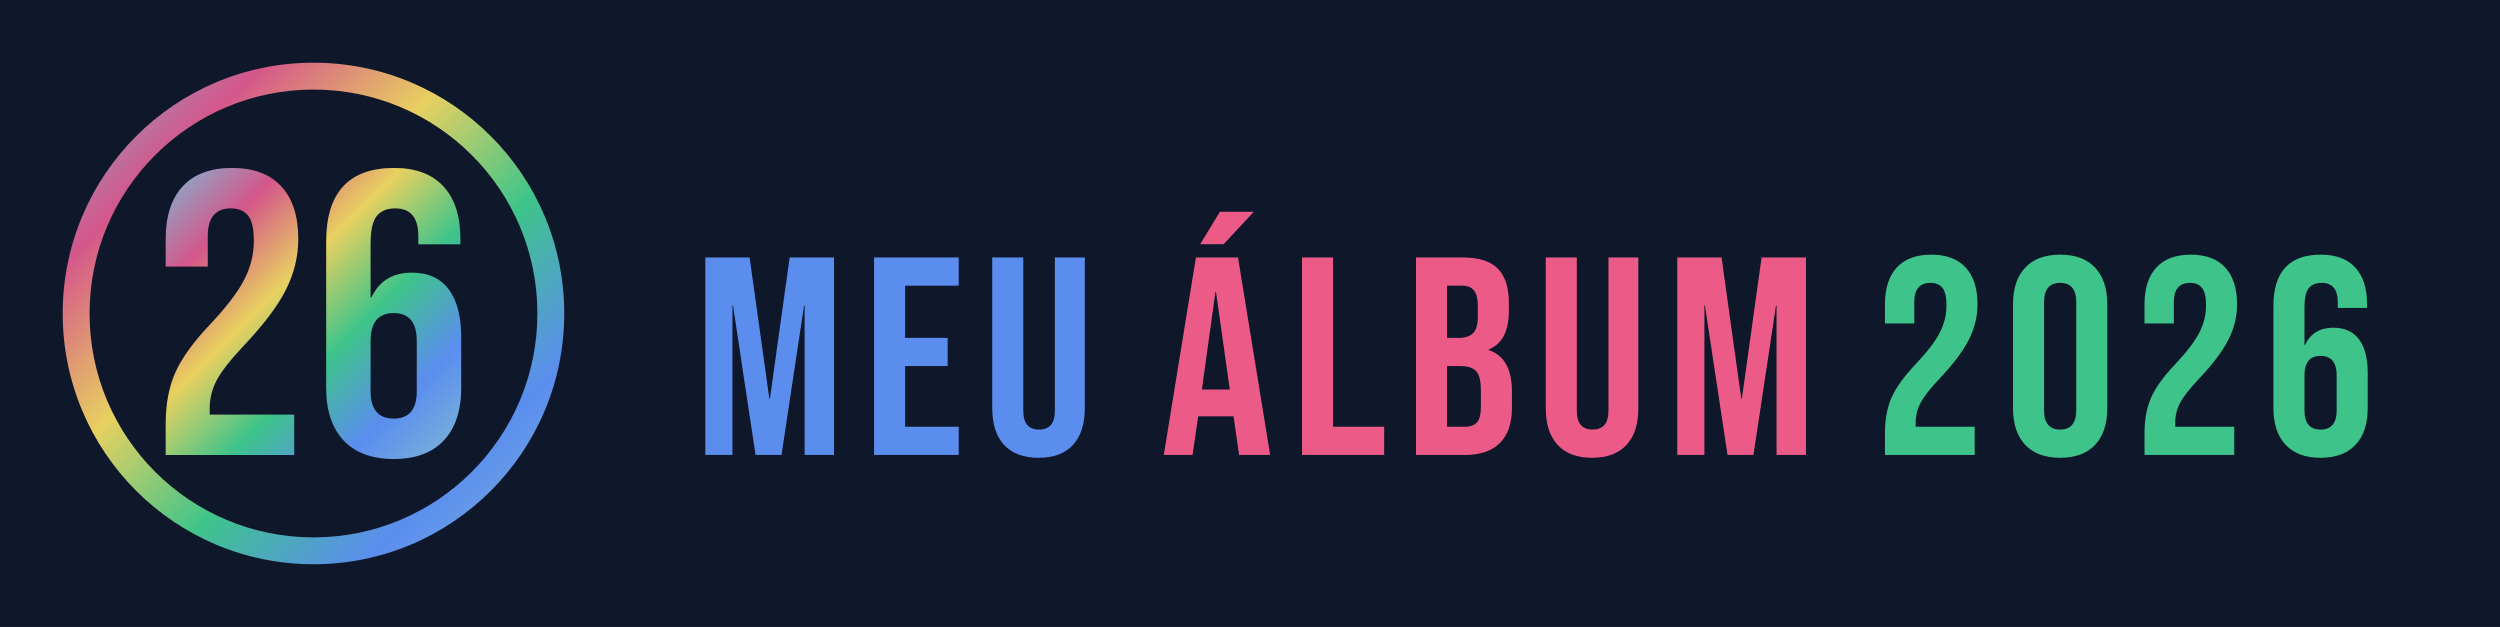
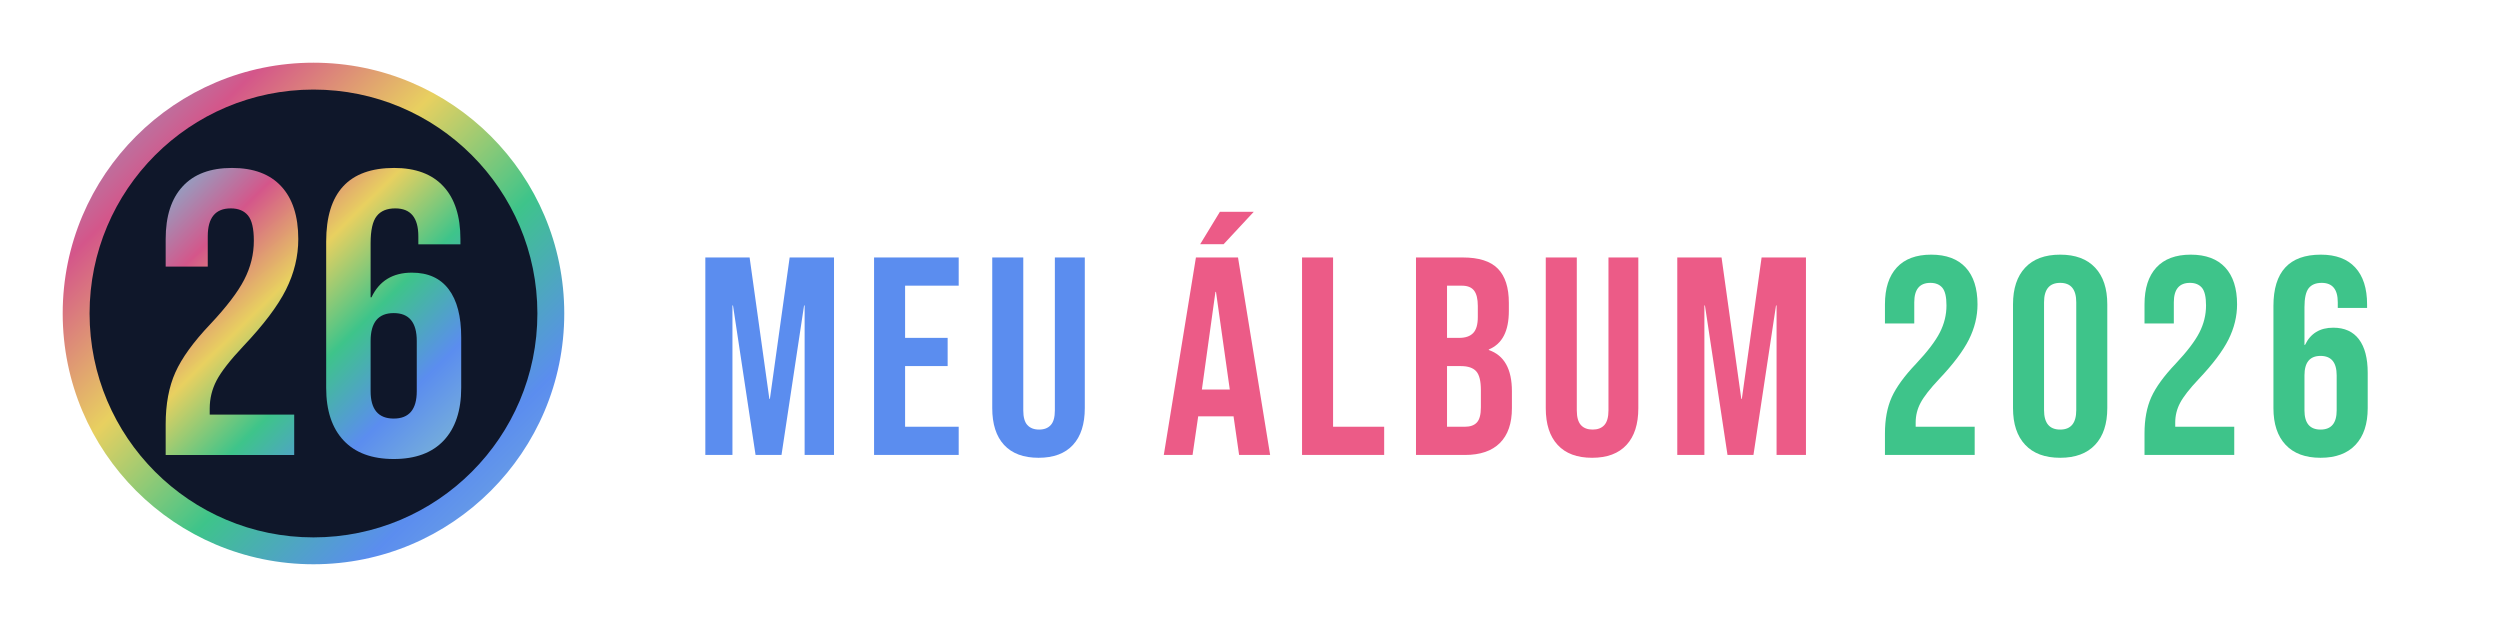
<svg xmlns="http://www.w3.org/2000/svg" viewBox="0 0 319 80" role="img" aria-label="Meu Álbum 2026">
  <defs>
    <linearGradient id="foil" x1="0" y1="0" x2="1" y2="1">
      <stop offset="0%" stop-color="#7eb8d4" />
      <stop offset="20%" stop-color="#d4568a" />
      <stop offset="40%" stop-color="#e8d060" />
      <stop offset="60%" stop-color="#3ec48a" />
      <stop offset="80%" stop-color="#5b8def" />
      <stop offset="100%" stop-color="#7eb8d4" />
    </linearGradient>
    <linearGradient id="grad-blue-mint" x1="0" y1="0" x2="1" y2="1">
      <stop offset="0%" stop-color="#5b8def" />
      <stop offset="100%" stop-color="#3ec48a" />
    </linearGradient>
  </defs>
-   <rect width="319" height="80" fill="#0f172a" />
  <g transform="translate(8 8)">
    <circle cx="32" cy="32" r="32" fill="url(#foil)" />
    <circle cx="32" cy="32" r="28.571" fill="#0f172a" />
    <g transform="translate(13.14 13.43)">
      <path d="M0 36.63L0 32.71Q0 28.84 1.24 26.08Q2.48 23.32 5.67 19.96Q8.82 16.61 10.03 14.24Q11.25 11.87 11.25 9.29Q11.25 6.96 10.50 6.06Q9.75 5.16 8.31 5.16Q5.37 5.16 5.37 8.72L5.37 12.59L0 12.59L0 9.08Q0 4.69 2.17 2.35Q4.33 0 8.46 0Q12.59 0 14.75 2.35Q16.92 4.69 16.92 9.08Q16.92 12.38 15.35 15.53Q13.77 18.67 9.90 22.75Q7.38 25.43 6.50 27.11Q5.62 28.79 5.62 30.69L5.62 31.47L16.40 31.47L16.40 36.63L0 36.63M29.10 37.14Q24.92 37.14 22.70 34.77Q20.48 32.40 20.48 28.06L20.48 9.39Q20.48 0 29.15 0Q33.27 0 35.44 2.35Q37.61 4.69 37.61 9.08L37.61 9.75L32.24 9.75L32.24 8.72Q32.24 5.16 29.30 5.16Q27.70 5.16 26.93 6.14Q26.15 7.12 26.15 9.60L26.15 16.51L26.26 16.51Q27.75 13.36 31.42 13.36Q34.51 13.36 36.11 15.48Q37.71 17.59 37.71 21.62L37.71 28.06Q37.71 32.40 35.49 34.77Q33.27 37.14 29.10 37.14M29.10 31.98Q32.04 31.98 32.04 28.48L32.04 22.08Q32.04 18.52 29.10 18.52Q26.15 18.52 26.15 22.08L26.15 28.48Q26.15 31.98 29.10 31.98" fill="url(#foil)" />
    </g>
  </g>
  <g transform="translate(0 27.02356)">
    <g transform="translate(90 0)">
      <path d="M0 25.20L0 0L5.65 0L8.17 18.04L8.24 18.04L10.76 0L16.42 0L16.42 25.20L12.67 25.20L12.67 6.12L12.60 6.12L9.72 25.20L6.41 25.20L3.53 6.12L3.46 6.12L3.46 25.20L0 25.20M21.53 25.20L21.53 0L32.33 0L32.33 3.60L25.49 3.60L25.49 10.26L30.92 10.26L30.92 13.86L25.49 13.86L25.49 21.60L32.33 21.60L32.33 25.20L21.53 25.20M42.52 25.56Q39.64 25.56 38.12 23.92Q36.61 22.28 36.61 19.22L36.61 0L40.57 0L40.57 19.51Q40.57 20.81 41.09 21.38Q41.62 21.96 42.59 21.96Q43.56 21.96 44.08 21.38Q44.60 20.81 44.60 19.51L44.60 0L48.42 0L48.42 19.22Q48.42 22.28 46.91 23.92Q45.40 25.56 42.52 25.56" fill="#5b8def" transform="translate(0.00 5.83)" />
      <path d="M0 31.03L4.10 5.83L9.47 5.83L13.57 31.03L9.61 31.03L8.89 26.03L8.89 26.10L4.39 26.10L3.67 31.03L0 31.03M4.86 22.68L8.42 22.68L6.66 10.22L6.59 10.22L4.86 22.68M4.64 4.14L7.16 0L11.48 0L7.63 4.14L4.64 4.14M17.64 31.03L17.64 5.83L21.60 5.83L21.60 27.43L28.12 27.43L28.12 31.03L17.64 31.03M32.18 31.03L32.18 5.83L38.16 5.83Q41.22 5.83 42.62 7.25Q44.03 8.68 44.03 11.63L44.03 12.64Q44.03 14.58 43.40 15.80Q42.77 17.03 41.47 17.57L41.47 17.64Q44.42 18.65 44.42 22.90L44.42 25.06Q44.42 27.97 42.89 29.50Q41.36 31.03 38.41 31.03L32.18 31.03M36.14 16.09L37.69 16.09Q38.88 16.09 39.47 15.48Q40.07 14.87 40.07 13.43L40.07 12.02Q40.07 10.66 39.58 10.04Q39.10 9.43 38.05 9.43L36.14 9.43L36.14 16.09M36.14 27.43L38.41 27.43Q39.46 27.43 39.96 26.87Q40.46 26.32 40.46 24.95L40.46 22.75Q40.46 21.02 39.87 20.36Q39.28 19.69 37.91 19.69L36.14 19.69L36.14 27.43M54.65 31.39Q51.77 31.39 50.26 29.75Q48.74 28.12 48.74 25.06L48.74 5.83L52.70 5.83L52.70 25.34Q52.70 26.64 53.23 27.22Q53.75 27.79 54.72 27.79Q55.69 27.79 56.21 27.22Q56.74 26.64 56.74 25.34L56.74 5.83L60.55 5.83L60.55 25.06Q60.55 28.12 59.04 29.75Q57.53 31.39 54.65 31.39M65.52 31.03L65.52 5.83L71.17 5.83L73.69 23.87L73.76 23.87L76.28 5.83L81.94 5.83L81.94 31.03L78.19 31.03L78.19 11.95L78.12 11.95L75.24 31.03L71.93 31.03L69.05 11.95L68.98 11.95L68.98 31.03" fill="#ec5b87" transform="translate(58.50 0.00)" />
      <path d="M0 25.56L0 22.82Q0 20.12 0.86 18.20Q1.73 16.27 3.96 13.93Q6.16 11.59 7 9.94Q7.85 8.28 7.85 6.48Q7.85 4.86 7.33 4.23Q6.80 3.60 5.80 3.60Q3.74 3.60 3.74 6.08L3.74 8.78L0 8.78L0 6.34Q0 3.28 1.51 1.64Q3.02 0 5.90 0Q8.78 0 10.30 1.64Q11.81 3.28 11.81 6.34Q11.81 8.64 10.71 10.84Q9.61 13.03 6.91 15.88Q5.15 17.75 4.54 18.92Q3.92 20.09 3.92 21.42L3.92 21.96L11.45 21.96L11.45 25.56L0 25.56M22.36 25.92Q19.44 25.92 17.89 24.26Q16.34 22.61 16.34 19.58L16.34 6.34Q16.34 3.31 17.89 1.66Q19.44 0 22.36 0Q25.27 0 26.82 1.66Q28.37 3.31 28.37 6.34L28.37 19.58Q28.37 22.61 26.82 24.26Q25.27 25.92 22.36 25.92M22.36 22.32Q24.41 22.32 24.41 19.84L24.41 6.08Q24.41 3.60 22.36 3.60Q20.30 3.60 20.30 6.08L20.30 19.84Q20.30 22.32 22.36 22.32M33.12 25.56L33.12 22.82Q33.12 20.12 33.98 18.20Q34.85 16.27 37.08 13.93Q39.28 11.59 40.12 9.94Q40.97 8.28 40.97 6.48Q40.97 4.86 40.45 4.23Q39.92 3.60 38.92 3.60Q36.86 3.60 36.86 6.08L36.86 8.78L33.12 8.78L33.12 6.34Q33.12 3.28 34.63 1.64Q36.14 0 39.02 0Q41.90 0 43.42 1.64Q44.93 3.28 44.93 6.34Q44.93 8.64 43.83 10.84Q42.73 13.03 40.03 15.88Q38.27 17.75 37.66 18.92Q37.04 20.09 37.04 21.42L37.04 21.96L44.57 21.96L44.57 25.56L33.12 25.56M55.58 25.92Q52.67 25.92 51.12 24.26Q49.57 22.61 49.57 19.58L49.57 6.55Q49.57 0 55.62 0Q58.50 0 60.01 1.64Q61.52 3.28 61.52 6.34L61.52 6.80L57.78 6.80L57.78 6.08Q57.78 3.60 55.73 3.60Q54.61 3.60 54.07 4.28Q53.53 4.97 53.53 6.70L53.53 11.52L53.60 11.52Q54.65 9.32 57.20 9.32Q59.36 9.32 60.48 10.80Q61.60 12.28 61.60 15.08L61.60 19.58Q61.60 22.61 60.05 24.26Q58.50 25.92 55.58 25.92M55.58 22.32Q57.64 22.32 57.64 19.87L57.64 15.41Q57.64 12.92 55.58 12.92Q53.53 12.92 53.53 15.41L53.53 19.87Q53.53 22.32 55.58 22.32" fill="#3ec48a" transform="translate(150.52 5.47)" />
    </g>
  </g>
</svg>
